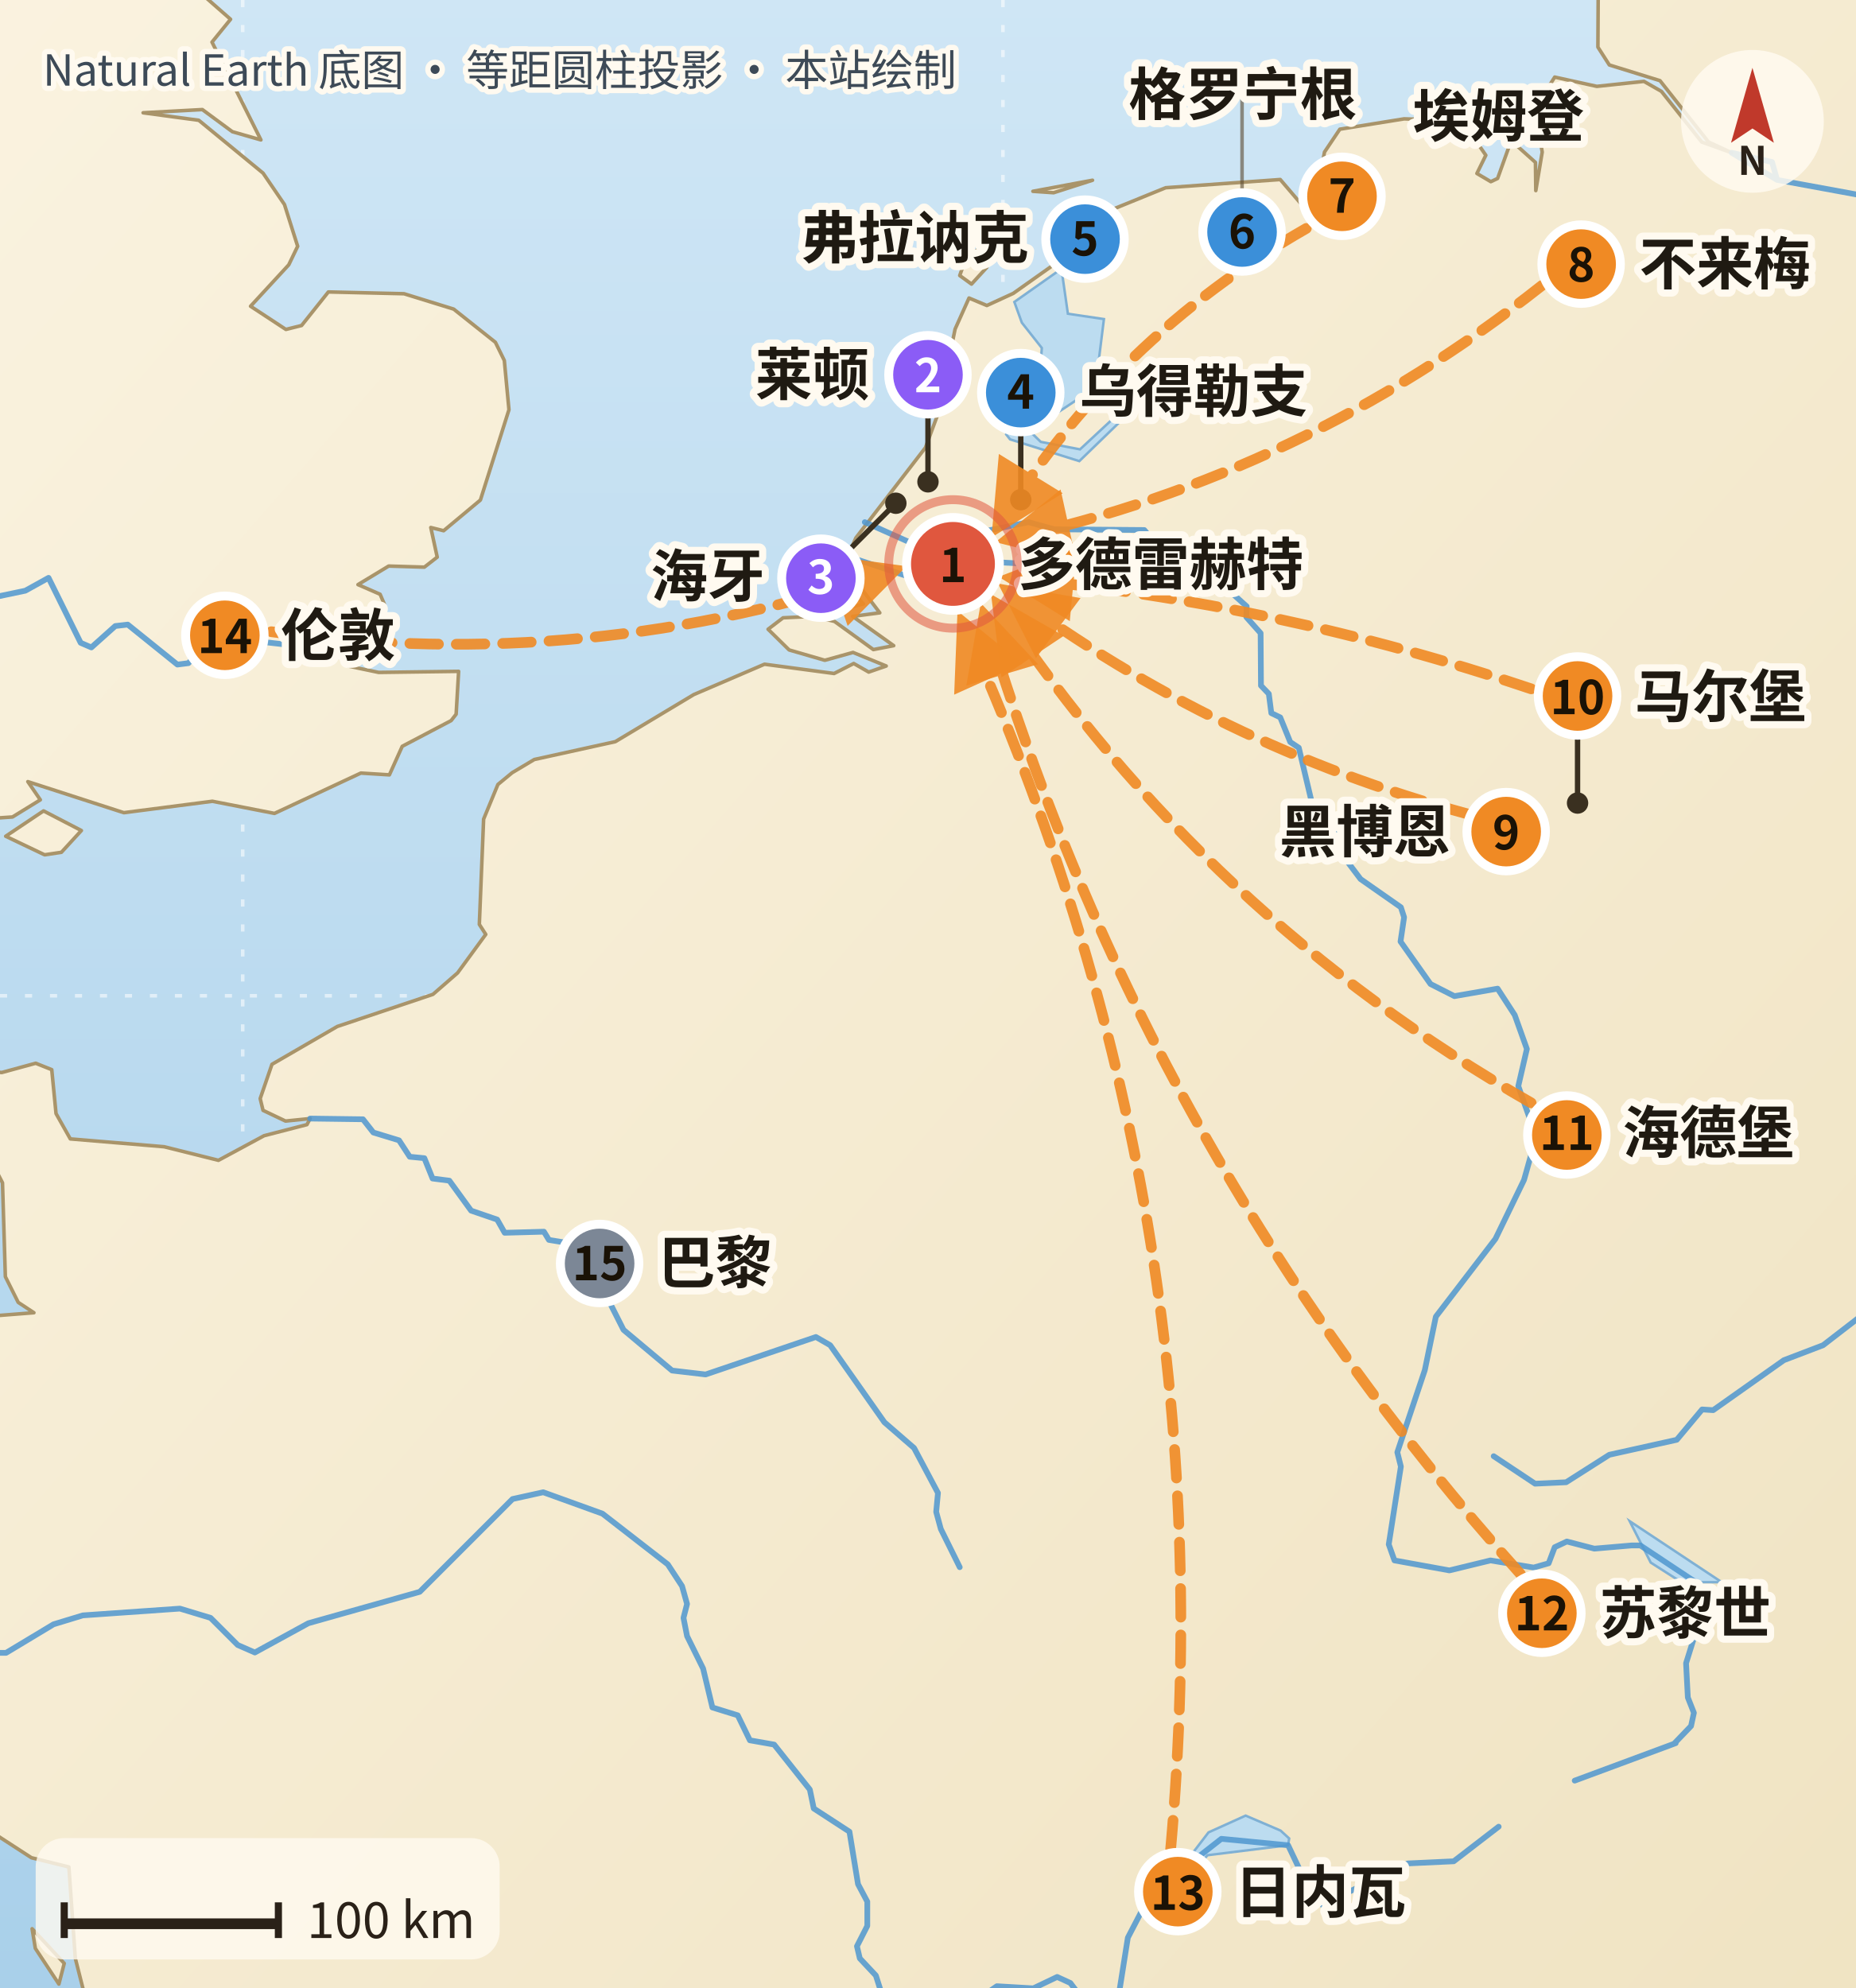
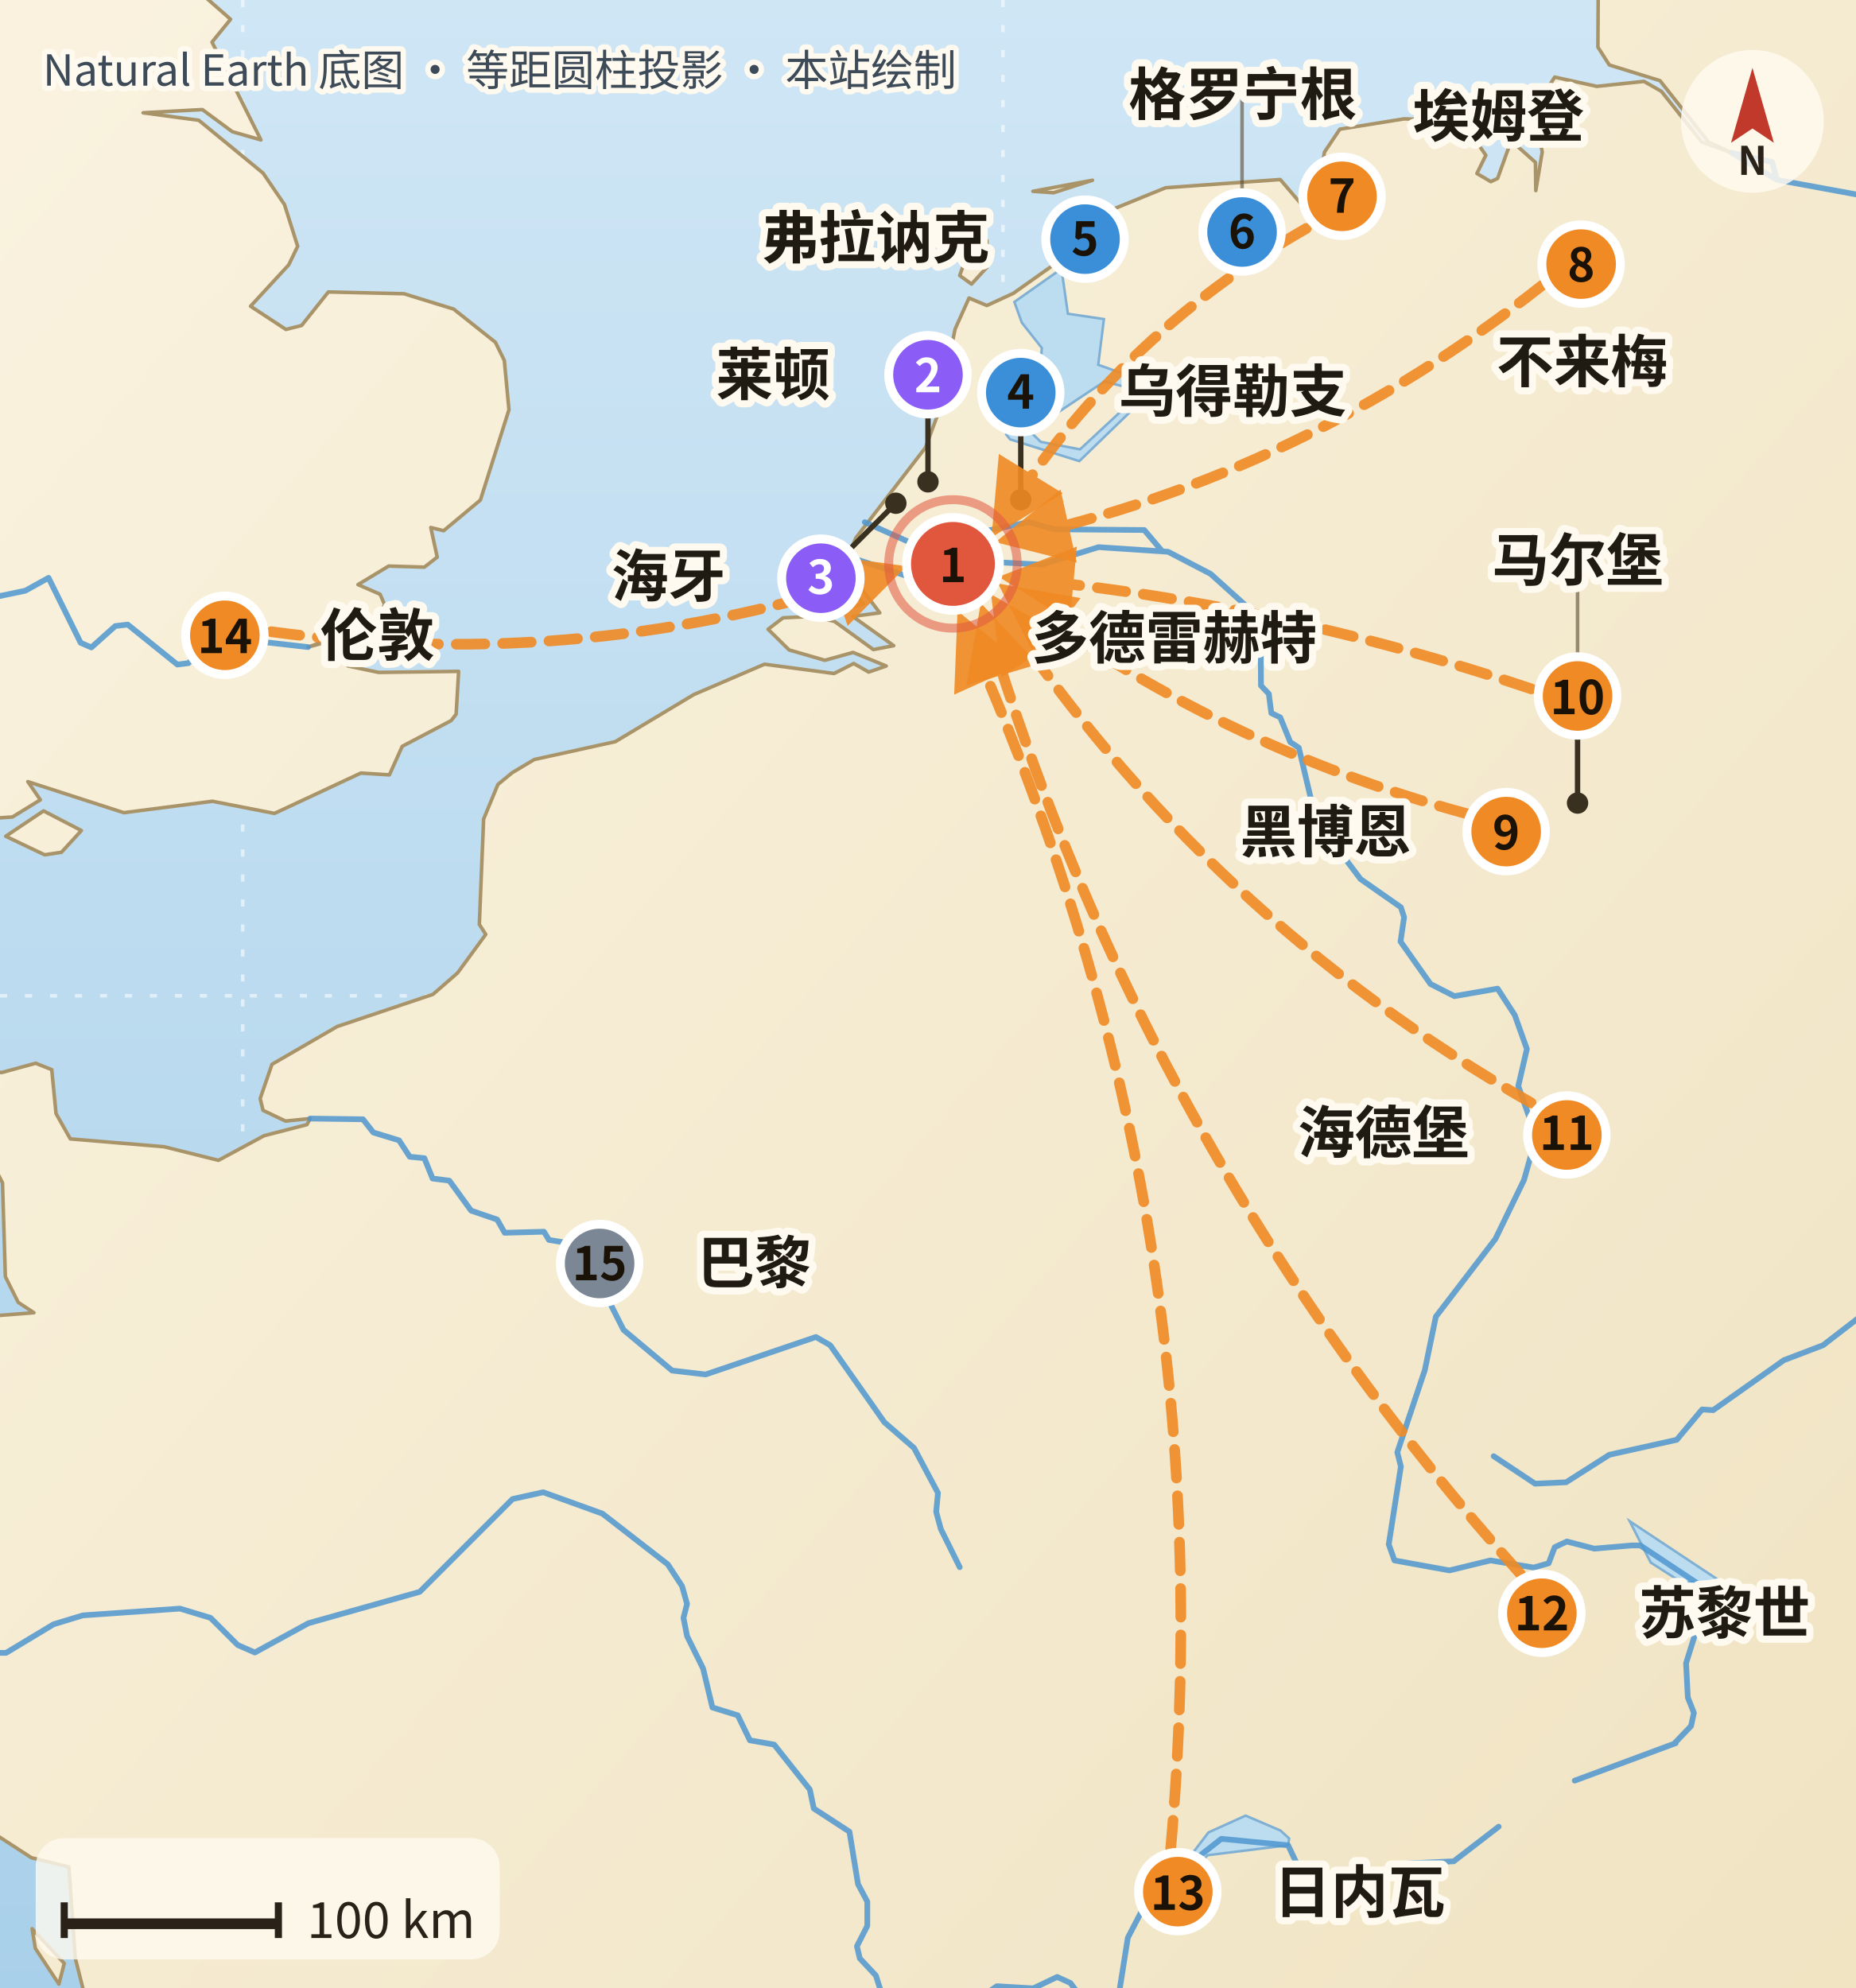
<svg xmlns="http://www.w3.org/2000/svg" viewBox="0 0 520 557" width="520" height="557" font-family="'Noto Sans CJK SC','PingFang SC','Microsoft YaHei','Source Han Sans SC',sans-serif">
  <defs>
    <linearGradient id="sea" x1="0" y1="0" x2="0" y2="1">
      <stop offset="0" stop-color="#cfe6f5" />
      <stop offset="1" stop-color="#a9d0ea" />
    </linearGradient>
    <linearGradient id="ld" x1="0" y1="0" x2="1" y2="1">
      <stop offset="0" stop-color="#fbf4e2" />
      <stop offset="1" stop-color="#efe2c0" />
    </linearGradient>
    <marker id="af08a24" viewBox="0 0 10 10" refX="8" refY="5" markerWidth="7" markerHeight="7" orient="auto-start-reverse">
      <path d="M0,0L10,5L0,10z" fill="#f08a24" />
    </marker>
  </defs>
  <rect width="520" height="557" fill="url(#sea)" />
  <path d="M68,0V557M281,0V557M494,0V557M0,279H520" stroke="#ffffff" stroke-opacity=".55" stroke-width="1" stroke-dasharray="2 5" fill="none" />
  <path d="M527.9,-61.9 521.0,-56.5 513.3,-56.3 493.9,-63.9 493.2,-66.3 528.8,-66.3 527.9,-61.9ZM4.4,-66.3 15.7,-33.4 39.6,-20.2 52.4,-5.3 64.6,5.4 59.4,11.8 73.1,39.2 65.1,36.9 56.7,30.7 40.1,31.6 55.7,33.7 73.7,48.5 79.7,57.3 83.4,69.0 80.9,74.2 70.2,85.8 80.1,92.3 84.5,91.2 92.0,81.8 113.2,82.3 127.1,86.6 138.8,95.9 141.3,101.0 142.6,114.8 134.6,140.1 124.3,148.7 120.7,147.8 122.5,156.1 118.9,158.9 108.9,158.6 100.3,163.8 106.5,166.5 107.7,169.3 106.2,174.3 86.3,181.3 90.7,180.1 93.8,181.2 97.5,186.6 106.1,188.4 128.5,188.1 127.8,200.1 126.4,201.9 112.7,209.1 109.1,217.1 101.1,216.6 76.9,227.9 59.5,224.5 34.7,227.7 7.8,219.0 11.3,224.1 3.5,228.9 -18.4,230.4 -15.4,236.9 -17.0,238.2 -32.0,236.2 -35.5,238.8 -42.6,236.0 -42.6,172.3 -35.5,163.1 -42.6,168.4 -42.6,-66.3 4.4,-66.3ZM295.2,54.0 289.4,53.6 306.1,50.5 295.2,54.0ZM-40.4,316.4 -42.6,315.5 -42.6,312.6 -39.3,311.2 -40.4,316.4ZM-17.5,332.8 -27.1,333.1 -26.4,327.1 -17.8,329.5 -17.5,332.8ZM560.0,-41.7 562.6,-41.9 562.6,-30.6 556.5,-28.4 538.6,-38.0 539.5,-49.1 548.1,-49.9 560.0,-41.7ZM512.2,-42.2 508.9,-43.7 502.9,-50.6 515.9,-43.8 512.2,-42.2ZM492.6,-44.6 486.2,-46.8 484.7,-57.0 494.4,-52.2 497.0,-45.5 492.6,-44.6ZM523.8,-36.1 520.9,-43.2 535.0,-63.4 527.0,-39.8 525.7,-36.5 523.8,-36.1ZM542.6,-14.3 537.5,-17.6 538.9,-20.9 547.0,-20.0 549.1,-14.5 542.6,-14.3ZM421.3,-37.6 421.8,-47.0 426.5,-56.9 428.4,-56.7 425.8,-52.1 425.4,-46.4 436.0,-45.9 434.8,-44.1 424.0,-42.9 421.3,-37.6ZM16.5,555.9 9.9,545.9 9.0,540.4 18.0,550.1 16.5,555.9ZM22.8,232.7 17.2,238.8 12.5,239.5 1.6,234.3 12.2,227.2 22.8,232.7ZM272.2,79.6 268.9,77.2 270.2,73.5 276.5,67.4 276.5,74.9 272.2,79.6ZM236.5,163.2 241.9,169.2 236.6,170.6 231.0,166.2 227.3,167.2 225.8,163.8 236.5,163.2ZM434.2,-34.0 428.5,-32.6 426.2,-34.1 429.1,-37.0 433.6,-36.4 434.2,-34.0ZM17.5,599.3 22.1,574.7 33.0,584.8 35.5,589.2 38.7,603.9 44.8,610.0 40.9,604.1 36.9,584.5 34.5,579.0 17.2,562.7 16.6,558.9 24.2,560.9 21.1,548.7 19.3,523.1 8.8,520.5 -8.0,509.6 -21.0,486.4 -17.9,474.9 -20.5,470.0 -25.4,466.6 -23.4,462.6 -18.2,459.3 -6.1,463.1 -16.0,456.8 -32.1,458.9 -38.5,456.7 -39.6,452.1 -35.3,446.2 -37.6,443.5 -42.6,442.5 -42.6,372.8 -36.1,368.1 -20.4,368.3 -17.2,372.5 -13.0,364.9 -9.6,369.3 9.5,367.8 5.1,364.9 1.5,357.7 0.7,331.4 -9.1,312.3 -11.5,305.3 -10.9,299.5 0.5,300.5 10.0,297.9 14.5,299.7 15.7,312.0 19.7,319.1 46.0,321.3 61.2,325.1 74.0,318.2 86.0,315.1 86.9,313.4 80.0,314.1 73.7,311.1 72.9,307.8 76.2,298.2 94.5,287.6 121.3,278.6 128.2,272.6 136.1,261.8 134.3,259.0 135.5,229.5 139.5,219.8 143.5,216.5 149.7,212.8 172.4,207.8 194.4,194.6 214.2,186.1 233.7,188.7 239.2,185.9 243.4,188.3 248.3,186.6 239.0,182.8 231.1,185.0 221.1,182.1 215.2,176.3 219.4,173.1 227.8,172.7 233.8,174.1 244.7,182.0 250.4,180.9 238.9,172.7 246.5,171.7 236.4,158.4 239.8,150.7 259.3,125.4 262.6,116.5 267.6,92.2 271.5,83.5 276.5,85.6 283.9,82.2 296.6,73.2 300.3,65.4 304.0,61.8 326.6,52.6 358.7,50.3 365.2,57.9 375.0,60.9 368.8,54.7 371.1,42.6 375.4,36.2 393.4,33.3 409.6,33.8 416.3,43.5 413.8,48.6 417.7,50.9 419.6,50.0 423.4,39.4 430.2,45.5 430.3,53.4 432.1,42.6 430.8,35.1 431.7,27.8 435.6,21.6 447.4,24.2 460.6,22.8 465.5,25.6 476.8,39.8 485.2,42.8 478.7,39.8 465.1,22.6 450.9,18.2 447.7,13.2 447.8,-4.0 442.4,-7.5 436.7,-6.3 436.8,-13.1 449.8,-17.7 450.0,-22.4 438.3,-39.2 437.4,-52.1 433.6,-62.0 437.7,-63.4 437.5,-66.3 478.9,-66.3 473.3,-60.8 471.1,-55.7 481.1,-53.1 483.0,-50.9 481.9,-48.3 483.6,-40.3 489.8,-38.5 495.4,-31.4 495.7,-25.3 488.8,-18.1 500.5,-19.1 503.5,-13.9 509.8,-15.8 525.6,-7.7 537.6,-11.9 539.8,-5.3 537.4,1.2 529.0,8.3 530.9,12.6 541.5,12.7 554.1,16.9 562.6,9.9 562.6,623.3 15.8,623.3 17.5,599.3Z" fill="url(#ld)" stroke="#a9946a" stroke-width="1" stroke-linejoin="round" fill-rule="evenodd" />
  <path d="M318.4,113.7 302.4,129.2 283.0,123.1 281.9,121.7 284.3,116.0 284.1,104.5 291.6,101.5 291.9,97.5 286.3,90.4 284.2,84.6 297.4,75.3 299.2,87.9 309.3,89.4 307.7,102.2 316.9,105.5 318.4,113.7ZM316.9,112.6 315.3,108.4 309.4,106.9 288.5,120.8 291.6,123.8 302.6,125.9 316.9,112.6ZM360.9,517.0 338.3,519.8 329.6,530.2 330.7,523.7 338.6,513.4 349.0,508.7 358.8,512.9 361.2,515.1 360.9,517.0ZM482.4,443.3 471.1,443.3 462.5,437.8 456.6,426.2 482.4,443.3Z" fill="#bcdcf0" stroke="#7fb0d4" stroke-width=".7" />
  <path d="M457.2,433.0 446.7,433.9M459.6,433.0 475.4,443.5M329.6,530.2 333.9,521.7 342.2,515.2 360.8,517.0M418.5,408.0 430.1,415.7 438.8,415.3 450.9,407.6 469.8,403.4 476.9,394.9 480.0,395.1 499.8,381.1 510.8,376.9 524.8,366.1 562.6,359.0M562.6,76.8 549.7,73.4 543.0,68.5 541.6,69.5 523.5,55.1 497.9,50.4M497.9,50.4 486.7,43.7 485.2,42.8 496.5,45.4 497.9,50.4M295.4,148.3 288.2,146.3 256.8,152.8 242.3,146.3M325.6,154.4 320.6,148.5 295.4,148.3M388.4,623.3 393.0,620.1 397.7,601.5 401.7,597.5 408.2,595.5 424.5,596.8 430.5,599.4 436.6,606.5 443.6,606.5 461.4,600.7 473.3,603.9 477.7,601.5 486.6,604.8 492.7,601.4 496.6,606.1 518.2,614.8 526.0,606.3 545.1,605.8 557.5,614.9 562.6,616.1M441.2,498.9 469.5,488.4M469.2,488.4 473.8,483.6 474.6,479.9 472.9,475.6 472.4,466.0 478.5,446.5 475.4,443.5M457.2,433.0 459.6,433.0M446.7,433.9 439.0,431.9 435.6,433.5 433.9,438.0 429.7,439.2 417.6,437.2 406.1,440.0 390.7,437.2 389.1,432.7 392.5,410.9 391.5,406.9 399.2,383.9 402.3,368.9 419.0,347.1M419.0,347.1 427.0,330.6 430.4,318.5 425.4,304.3 427.8,293.9 424.4,284.4 419.6,277.0 407.5,279.1 400.8,275.7 392.4,263.8 393.4,257.0 392.5,254.2 381.2,246.3 377.5,241.4 374.4,233.9 367.6,225.1 363.9,209.5 361.5,207.9 358.7,201.0 356.2,199.8 355.5,194.4 353.3,192.1 353.2,177.4 349.2,172.9 349.3,169.9 339.2,160.8 327.3,154.6 307.8,153.3 291.9,158.2 280.7,157.6M329.6,530.2 319.8,535.6 316.0,542.9 313.1,561.2 310.1,565.2 305.7,563.3 299.9,555.6 296.2,553.9 289.5,557.1 279.3,556.5 275.8,558.9 273.2,568.1 275.1,572.9 274.6,576.0 272.1,580.9 275.5,615.9 272.5,623.3M419.9,511.8 407.3,521.5 394.4,522.1 370.4,533.7 367.4,530.7 360.9,517.0M268.9,439.1 263.6,428.4 262.3,423.6 262.8,418.3 256.1,405.7 247.8,398.5 232.6,376.9 228.6,374.6 197.7,385.1 188.3,384.0 174.7,372.6 170.7,364.7 171.8,360.3 170.7,357.3 166.1,354.6 164.1,350.9 160.8,351.2 159.3,348.3 153.8,347.4 152.4,345.1 141.4,345.4 139.3,341.7 132.0,339.2 125.9,330.8 121.2,330.2 118.9,324.5 114.8,324.1 111.8,319.5 104.6,317.3 101.7,313.6 86.9,313.4M-18.0,166.7 -14.5,169.2 -9.6,169.0 7.1,165.5 13.6,161.9 22.6,180.1 25.6,181.4 32.3,175.4 35.8,175.0 49.7,186.2 52.8,185.8 57.8,180.4 66.1,179.0 86.3,181.3M280.7,157.6 263.5,164.5 237.8,156.0M45.3,623.3 44.0,619.3 44.8,610.0M199.6,478.4 197.0,467.5 192.5,458.4 191.5,453.3 192.5,449.4 191.1,444.4 187.1,438.3 168.8,424.1 152.2,418.1 143.6,420.0 117.6,446.0 86.4,454.8 71.4,463.0 66.6,460.9 59.0,453.3 50.4,450.7 23.2,452.6 15.0,455.1 1.7,463.1 -6.1,463.1M199.6,478.4 206.7,480.6 210.1,487.6 216.9,488.8 226.9,501.4 228.0,506.7 238.0,513.2 240.4,527.9 243.0,532.8 243.0,539.6 240.1,545.3 240.9,548.7 245.4,553.5 247.7,560.7 249.6,578.4 242.2,594.3 236.7,596.9 234.8,602.4 235.6,618.6 242.9,623.3M246.6,623.3 247.2,621.8" fill="none" stroke="#4f97cf" stroke-width="1.6" stroke-linejoin="round" stroke-linecap="round" opacity=".85" />
  <path d="M260,135L260,105" stroke="#3a3020" stroke-width="1.5" />
  <circle cx="260" cy="135" r="3" fill="#3a3020" />
  <path d="M251,141L230,162" stroke="#3a3020" stroke-width="1.5" />
  <circle cx="251" cy="141" r="3" fill="#3a3020" />
  <path d="M286,140L286,110" stroke="#3a3020" stroke-width="1.5" />
  <circle cx="286" cy="140" r="3" fill="#3a3020" />
  <path d="M442,225L442,195" stroke="#3a3020" stroke-width="1.5" />
  <circle cx="442" cy="225" r="3" fill="#3a3020" />
  <path d="M76,177 Q165,189 250,160" fill="none" stroke="#f08a24" stroke-width="3" stroke-dasharray="8 5" stroke-linecap="round" marker-end="url(#af08a24)" opacity=".9" />
  <path d="M429,309 Q338,257 280,170" fill="none" stroke="#f08a24" stroke-width="3" stroke-dasharray="8 5" stroke-linecap="round" marker-end="url(#af08a24)" opacity=".9" />
  <path d="M432,80 Q365,133 283,151" fill="none" stroke="#f08a24" stroke-width="3" stroke-dasharray="8 5" stroke-linecap="round" marker-end="url(#af08a24)" opacity=".9" />
  <path d="M429,193 Q358,169 284,162" fill="none" stroke="#f08a24" stroke-width="3" stroke-dasharray="8 5" stroke-linecap="round" marker-end="url(#af08a24)" opacity=".9" />
  <path d="M426,441 Q321,324 276,173" fill="none" stroke="#f08a24" stroke-width="3" stroke-dasharray="8 5" stroke-linecap="round" marker-end="url(#af08a24)" opacity=".9" />
  <path d="M328,518 Q344,339 270,175" fill="none" stroke="#f08a24" stroke-width="3" stroke-dasharray="8 5" stroke-linecap="round" marker-end="url(#af08a24)" opacity=".9" />
  <path d="M366,64 Q312,95 280,147" fill="none" stroke="#f08a24" stroke-width="3" stroke-dasharray="8 5" stroke-linecap="round" marker-end="url(#af08a24)" opacity=".9" />
  <path d="M411,228 Q341,209 283,166" fill="none" stroke="#f08a24" stroke-width="3" stroke-dasharray="8 5" stroke-linecap="round" marker-end="url(#af08a24)" opacity=".9" />
-   <text x="285.2" y="163.9" text-anchor="start" font-size="16" font-weight="800" fill="#1f1a12" paint-order="stroke" stroke="#fffaf0" stroke-width="4" stroke-linejoin="round">多德雷赫特</text>
-   <text x="243.6" y="110.7" text-anchor="end" font-size="16" font-weight="600" fill="#1f1a12" paint-order="stroke" stroke="#fffaf0" stroke-width="4" stroke-linejoin="round">莱顿</text>
-   <text x="214.3" y="167.2" text-anchor="end" font-size="16" font-weight="600" fill="#1f1a12" paint-order="stroke" stroke="#fffaf0" stroke-width="4" stroke-linejoin="round">海牙</text>
-   <text x="302.4" y="115.4" text-anchor="start" font-size="16" font-weight="600" fill="#1f1a12" paint-order="stroke" stroke="#fffaf0" stroke-width="4" stroke-linejoin="round">乌得勒支</text>
-   <text x="288.3" y="72.4" text-anchor="end" font-size="16" font-weight="600" fill="#1f1a12" paint-order="stroke" stroke="#fffaf0" stroke-width="4" stroke-linejoin="round">弗拉讷克</text>
+   <text x="289.0" y="184.5" text-anchor="start" font-size="16" font-weight="800" fill="#1f1a12" paint-order="stroke" stroke="#fffaf0" stroke-width="4" stroke-linejoin="round">多德雷赫特</text>
+   <text x="232.6" y="110.7" text-anchor="end" font-size="16" font-weight="600" fill="#1f1a12" paint-order="stroke" stroke="#fffaf0" stroke-width="4" stroke-linejoin="round">莱顿</text>
+   <text x="203.3" y="167.2" text-anchor="end" font-size="16" font-weight="600" fill="#1f1a12" paint-order="stroke" stroke="#fffaf0" stroke-width="4" stroke-linejoin="round">海牙</text>
+   <text x="313.4" y="115.4" text-anchor="start" font-size="16" font-weight="600" fill="#1f1a12" paint-order="stroke" stroke="#fffaf0" stroke-width="4" stroke-linejoin="round">乌得勒支</text>
+   <text x="277.3" y="72.4" text-anchor="end" font-size="16" font-weight="600" fill="#1f1a12" paint-order="stroke" stroke="#fffaf0" stroke-width="4" stroke-linejoin="round">弗拉讷克</text>
  <path d="M348,65L348,27" stroke="#5a4a30" stroke-width="1" opacity=".6" />
  <text x="348.2" y="32.2" text-anchor="middle" font-size="16" font-weight="600" fill="#1f1a12" paint-order="stroke" stroke="#fffaf0" stroke-width="4" stroke-linejoin="round">格罗宁根</text>
  <text x="395.8" y="38.3" text-anchor="start" font-size="16" font-weight="600" fill="#1f1a12" paint-order="stroke" stroke="#fffaf0" stroke-width="4" stroke-linejoin="round">埃姆登</text>
-   <text x="459.3" y="79.7" text-anchor="start" font-size="16" font-weight="600" fill="#1f1a12" paint-order="stroke" stroke="#fffaf0" stroke-width="4" stroke-linejoin="round">不来梅</text>
-   <text x="406.4" y="238.8" text-anchor="end" font-size="16" font-weight="600" fill="#1f1a12" paint-order="stroke" stroke="#fffaf0" stroke-width="4" stroke-linejoin="round">黑博恩</text>
-   <text x="458.0" y="200.9" text-anchor="start" font-size="16" font-weight="600" fill="#1f1a12" paint-order="stroke" stroke="#fffaf0" stroke-width="4" stroke-linejoin="round">马尔堡</text>
-   <text x="454.6" y="323.1" text-anchor="start" font-size="16" font-weight="600" fill="#1f1a12" paint-order="stroke" stroke="#fffaf0" stroke-width="4" stroke-linejoin="round">海德堡</text>
-   <text x="448.2" y="457.7" text-anchor="start" font-size="16" font-weight="600" fill="#1f1a12" paint-order="stroke" stroke="#fffaf0" stroke-width="4" stroke-linejoin="round">苏黎世</text>
-   <text x="345.9" y="535.9" text-anchor="start" font-size="16" font-weight="600" fill="#1f1a12" paint-order="stroke" stroke="#fffaf0" stroke-width="4" stroke-linejoin="round">日内瓦</text>
-   <text x="78.7" y="183.8" text-anchor="start" font-size="16" font-weight="600" fill="#1f1a12" paint-order="stroke" stroke="#fffaf0" stroke-width="4" stroke-linejoin="round">伦敦</text>
-   <text x="184.4" y="359.5" text-anchor="start" font-size="16" font-weight="600" fill="#1f1a12" paint-order="stroke" stroke="#fffaf0" stroke-width="4" stroke-linejoin="round">巴黎</text>
+   <text x="443.3" y="107.1" text-anchor="middle" font-size="16" font-weight="600" fill="#1f1a12" paint-order="stroke" stroke="#fffaf0" stroke-width="4" stroke-linejoin="round">不来梅</text>
+   <text x="395.4" y="238.8" text-anchor="end" font-size="16" font-weight="600" fill="#1f1a12" paint-order="stroke" stroke="#fffaf0" stroke-width="4" stroke-linejoin="round">黑博恩</text>
+   <path d="M442,195L442,158" stroke="#5a4a30" stroke-width="1" opacity=".6" />
+   <text x="442.0" y="162.7" text-anchor="middle" font-size="16" font-weight="600" fill="#1f1a12" paint-order="stroke" stroke="#fffaf0" stroke-width="4" stroke-linejoin="round">马尔堡</text>
+   <text x="411.6" y="323.1" text-anchor="end" font-size="16" font-weight="600" fill="#1f1a12" paint-order="stroke" stroke="#fffaf0" stroke-width="4" stroke-linejoin="round">海德堡</text>
+   <text x="459.2" y="457.7" text-anchor="start" font-size="16" font-weight="600" fill="#1f1a12" paint-order="stroke" stroke="#fffaf0" stroke-width="4" stroke-linejoin="round">苏黎世</text>
+   <text x="356.9" y="535.9" text-anchor="start" font-size="16" font-weight="600" fill="#1f1a12" paint-order="stroke" stroke="#fffaf0" stroke-width="4" stroke-linejoin="round">日内瓦</text>
+   <text x="89.7" y="183.8" text-anchor="start" font-size="16" font-weight="600" fill="#1f1a12" paint-order="stroke" stroke="#fffaf0" stroke-width="4" stroke-linejoin="round">伦敦</text>
+   <text x="195.4" y="359.5" text-anchor="start" font-size="16" font-weight="600" fill="#1f1a12" paint-order="stroke" stroke="#fffaf0" stroke-width="4" stroke-linejoin="round">巴黎</text>
  <circle cx="267" cy="158" r="18" fill="none" stroke="#e0573e" stroke-width="2.5" opacity=".55" />
  <circle cx="267" cy="158" r="13" fill="#e0573e" stroke="#ffffff" stroke-width="2.5" />
  <text x="267" y="163.1" text-anchor="middle" font-size="13" font-weight="800" fill="#1a1206">1</text>
  <circle cx="260" cy="105" r="11" fill="#8b5cf6" stroke="#ffffff" stroke-width="2.5" />
  <text x="260" y="109.9" text-anchor="middle" font-size="13" font-weight="800" fill="#ffffff">2</text>
  <circle cx="230" cy="162" r="11" fill="#8b5cf6" stroke="#ffffff" stroke-width="2.5" />
  <text x="230" y="166.4" text-anchor="middle" font-size="13" font-weight="800" fill="#ffffff">3</text>
  <circle cx="286" cy="110" r="11" fill="#3b8fd9" stroke="#ffffff" stroke-width="2.5" />
  <text x="286" y="114.5" text-anchor="middle" font-size="13" font-weight="800" fill="#1a1206">4</text>
  <circle cx="304" cy="67" r="11" fill="#3b8fd9" stroke="#ffffff" stroke-width="2.5" />
  <text x="304" y="71.6" text-anchor="middle" font-size="13" font-weight="800" fill="#1a1206">5</text>
  <circle cx="348" cy="65" r="11" fill="#3b8fd9" stroke="#ffffff" stroke-width="2.5" />
  <text x="348" y="69.6" text-anchor="middle" font-size="13" font-weight="800" fill="#1a1206">6</text>
  <circle cx="376" cy="55" r="11" fill="#f08a24" stroke="#ffffff" stroke-width="2.5" />
  <text x="376" y="59.6" text-anchor="middle" font-size="13" font-weight="800" fill="#1a1206">7</text>
  <circle cx="443" cy="74" r="11" fill="#f08a24" stroke="#ffffff" stroke-width="2.5" />
  <text x="443" y="78.9" text-anchor="middle" font-size="13" font-weight="800" fill="#1a1206">8</text>
  <circle cx="422" cy="233" r="11" fill="#f08a24" stroke="#ffffff" stroke-width="2.5" />
  <text x="422" y="238.0" text-anchor="middle" font-size="13" font-weight="800" fill="#1a1206">9</text>
  <circle cx="442" cy="195" r="11" fill="#f08a24" stroke="#ffffff" stroke-width="2.5" />
  <text x="442" y="200.1" text-anchor="middle" font-size="13" font-weight="800" fill="#1a1206">10</text>
  <circle cx="439" cy="318" r="11" fill="#f08a24" stroke="#ffffff" stroke-width="2.5" />
  <text x="439" y="322.2" text-anchor="middle" font-size="13" font-weight="800" fill="#1a1206">11</text>
  <circle cx="432" cy="452" r="11" fill="#f08a24" stroke="#ffffff" stroke-width="2.5" />
  <text x="432" y="456.8" text-anchor="middle" font-size="13" font-weight="800" fill="#1a1206">12</text>
  <circle cx="330" cy="530" r="11" fill="#f08a24" stroke="#ffffff" stroke-width="2.5" />
  <text x="330" y="535.1" text-anchor="middle" font-size="13" font-weight="800" fill="#1a1206">13</text>
  <circle cx="63" cy="178" r="11" fill="#f08a24" stroke="#ffffff" stroke-width="2.5" />
  <text x="63" y="183.0" text-anchor="middle" font-size="13" font-weight="800" fill="#1a1206">14</text>
  <circle cx="168" cy="354" r="11" fill="#7c8796" stroke="#ffffff" stroke-width="2.5" />
  <text x="168" y="358.7" text-anchor="middle" font-size="13" font-weight="800" fill="#1a1206">15</text>
  <g transform="translate(18,539)">
    <rect x="-8" y="-24" width="130" height="34" rx="8" fill="#fffaf0" opacity=".8" />
    <path d="M0,0H60" stroke="#2a2118" stroke-width="3" />
    <path d="M0,-6V4M60,-6V4" stroke="#2a2118" stroke-width="2" />
    <text x="68" y="4" font-size="14" fill="#2a2118">100 km</text>
  </g>
  <g transform="translate(491,34)">
    <circle r="20" fill="#fffaf0" opacity=".85" />
    <path d="M0,-15L6,6L0,2L-6,6z" fill="#c0392b" />
    <text y="15" text-anchor="middle" font-size="11" font-weight="800" fill="#2a2118">N</text>
  </g>
  <text x="12" y="24" text-anchor="start" font-size="12" fill="#3d4a57" paint-order="stroke" stroke="#fffaf0" stroke-width="3" stroke-linejoin="round">Natural Earth 底图 · 等距圆柱投影 · 本站绘制</text>
</svg>
